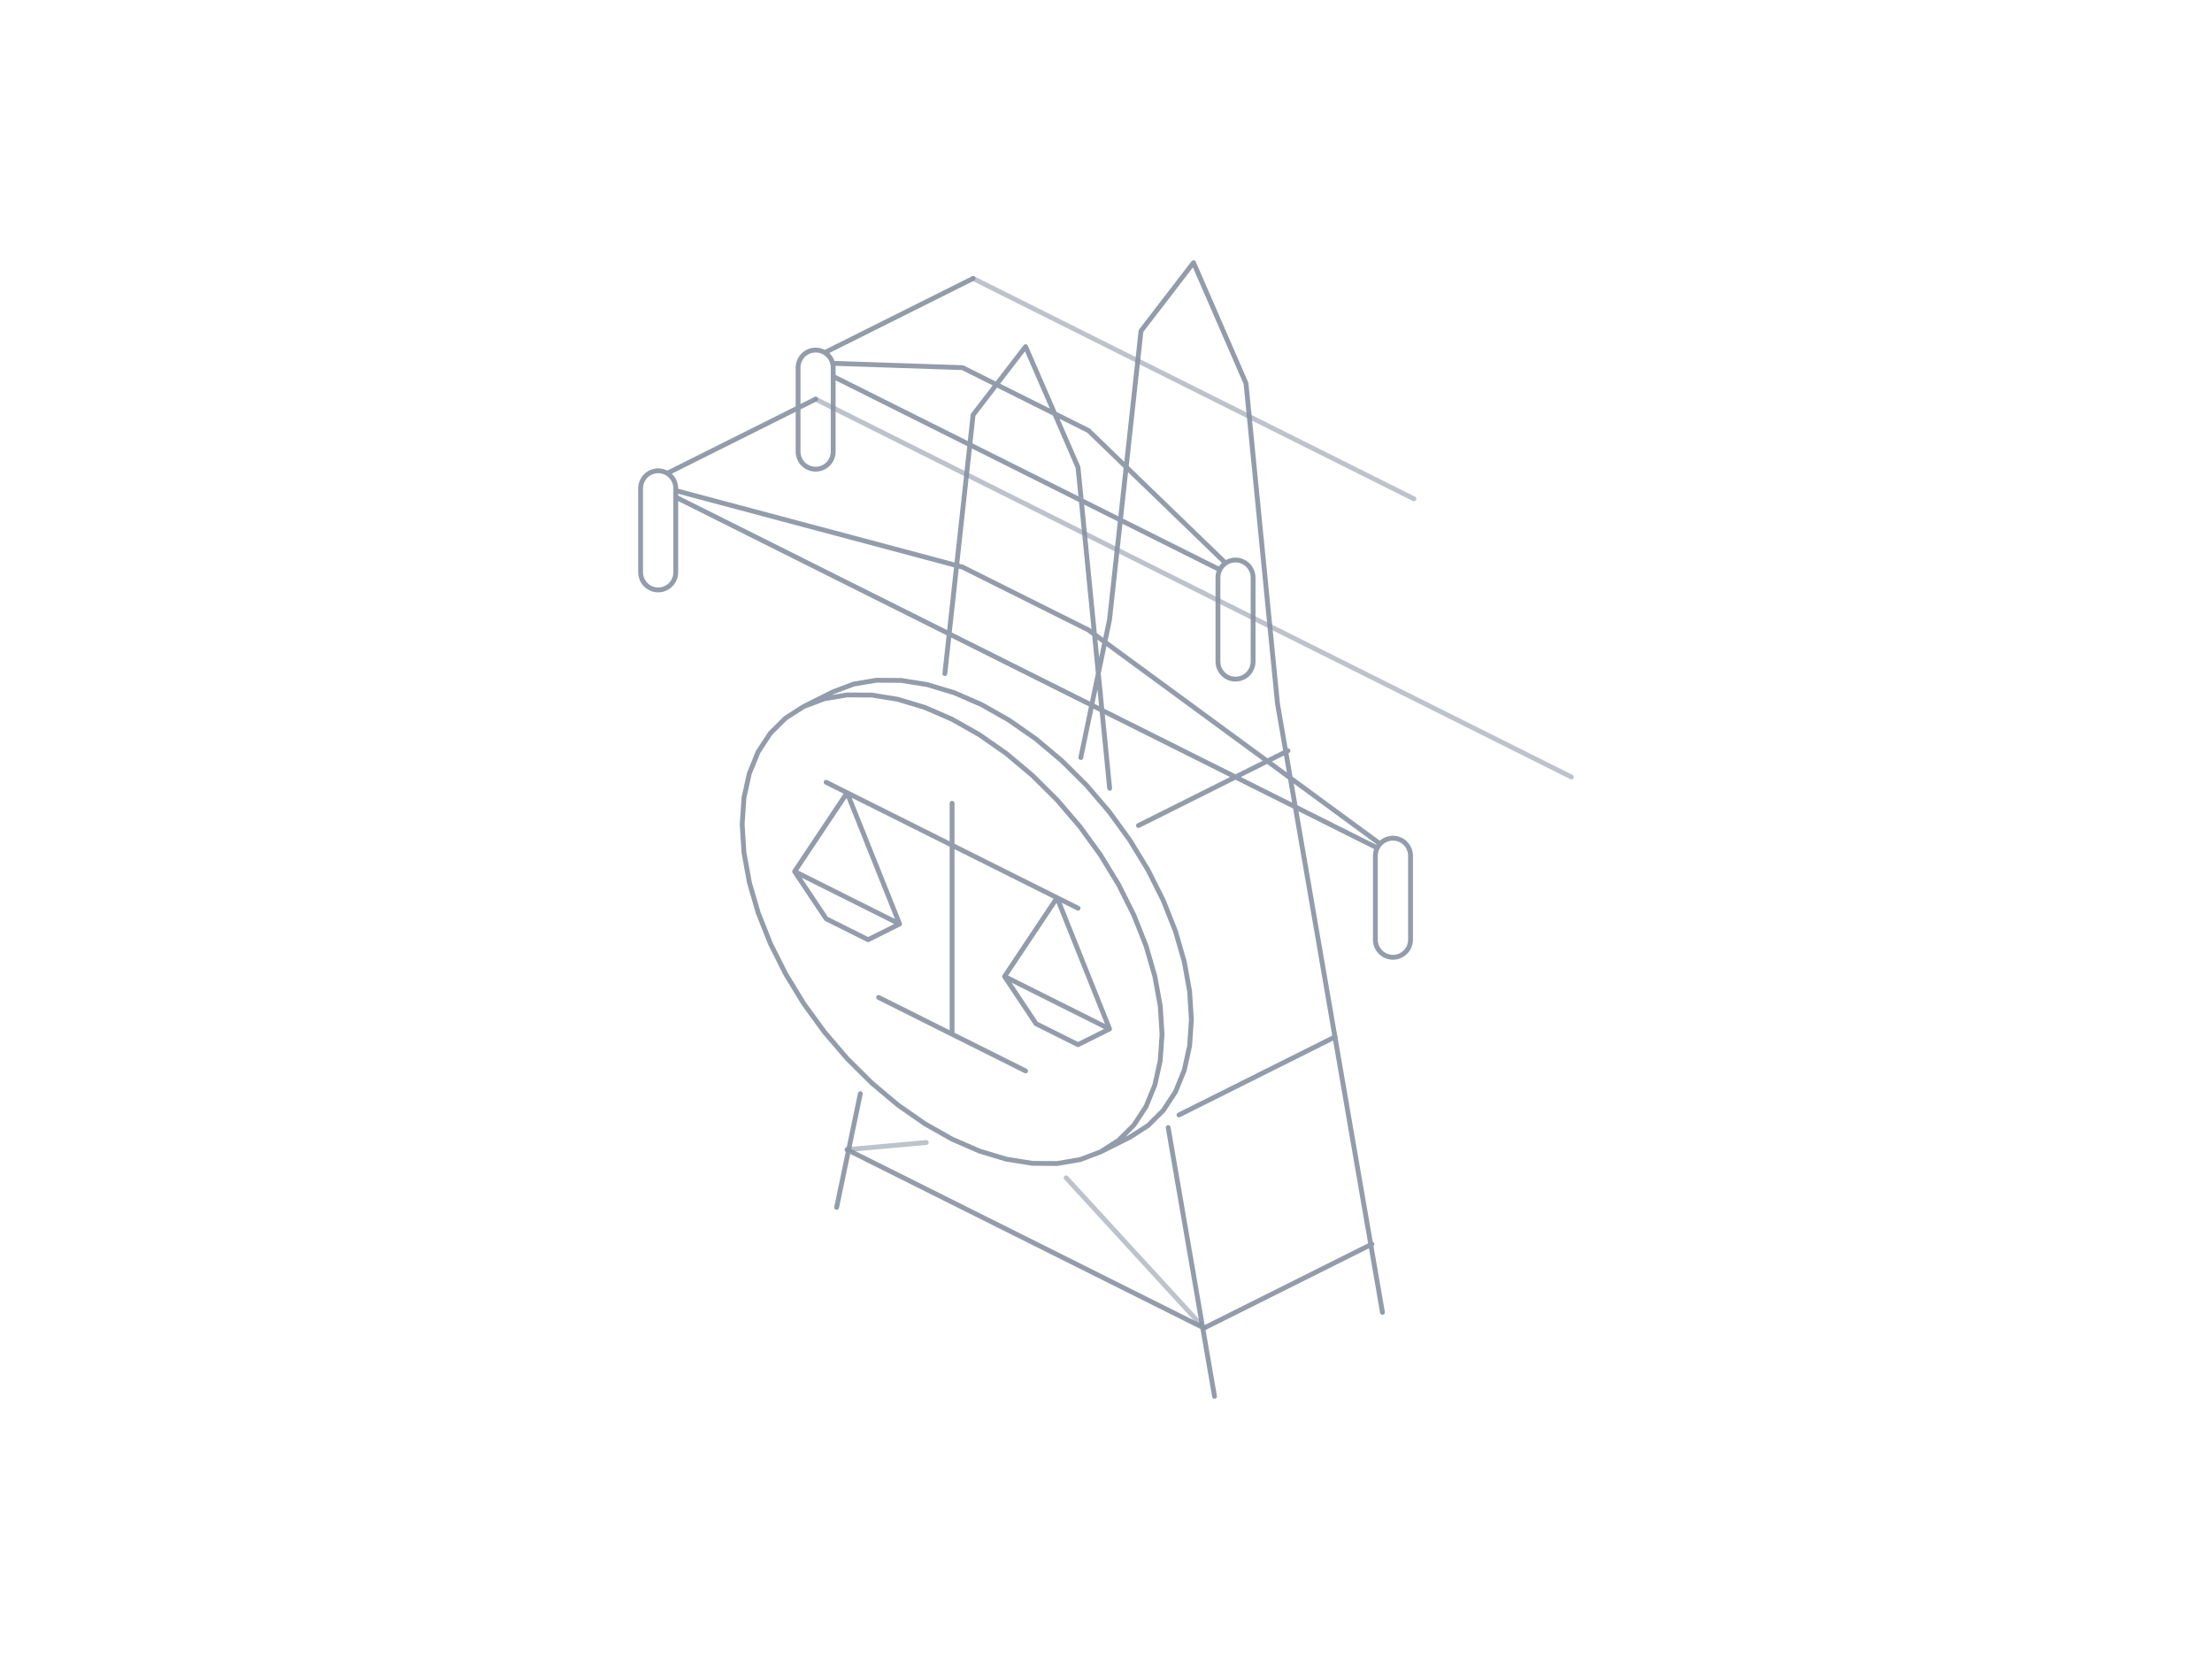
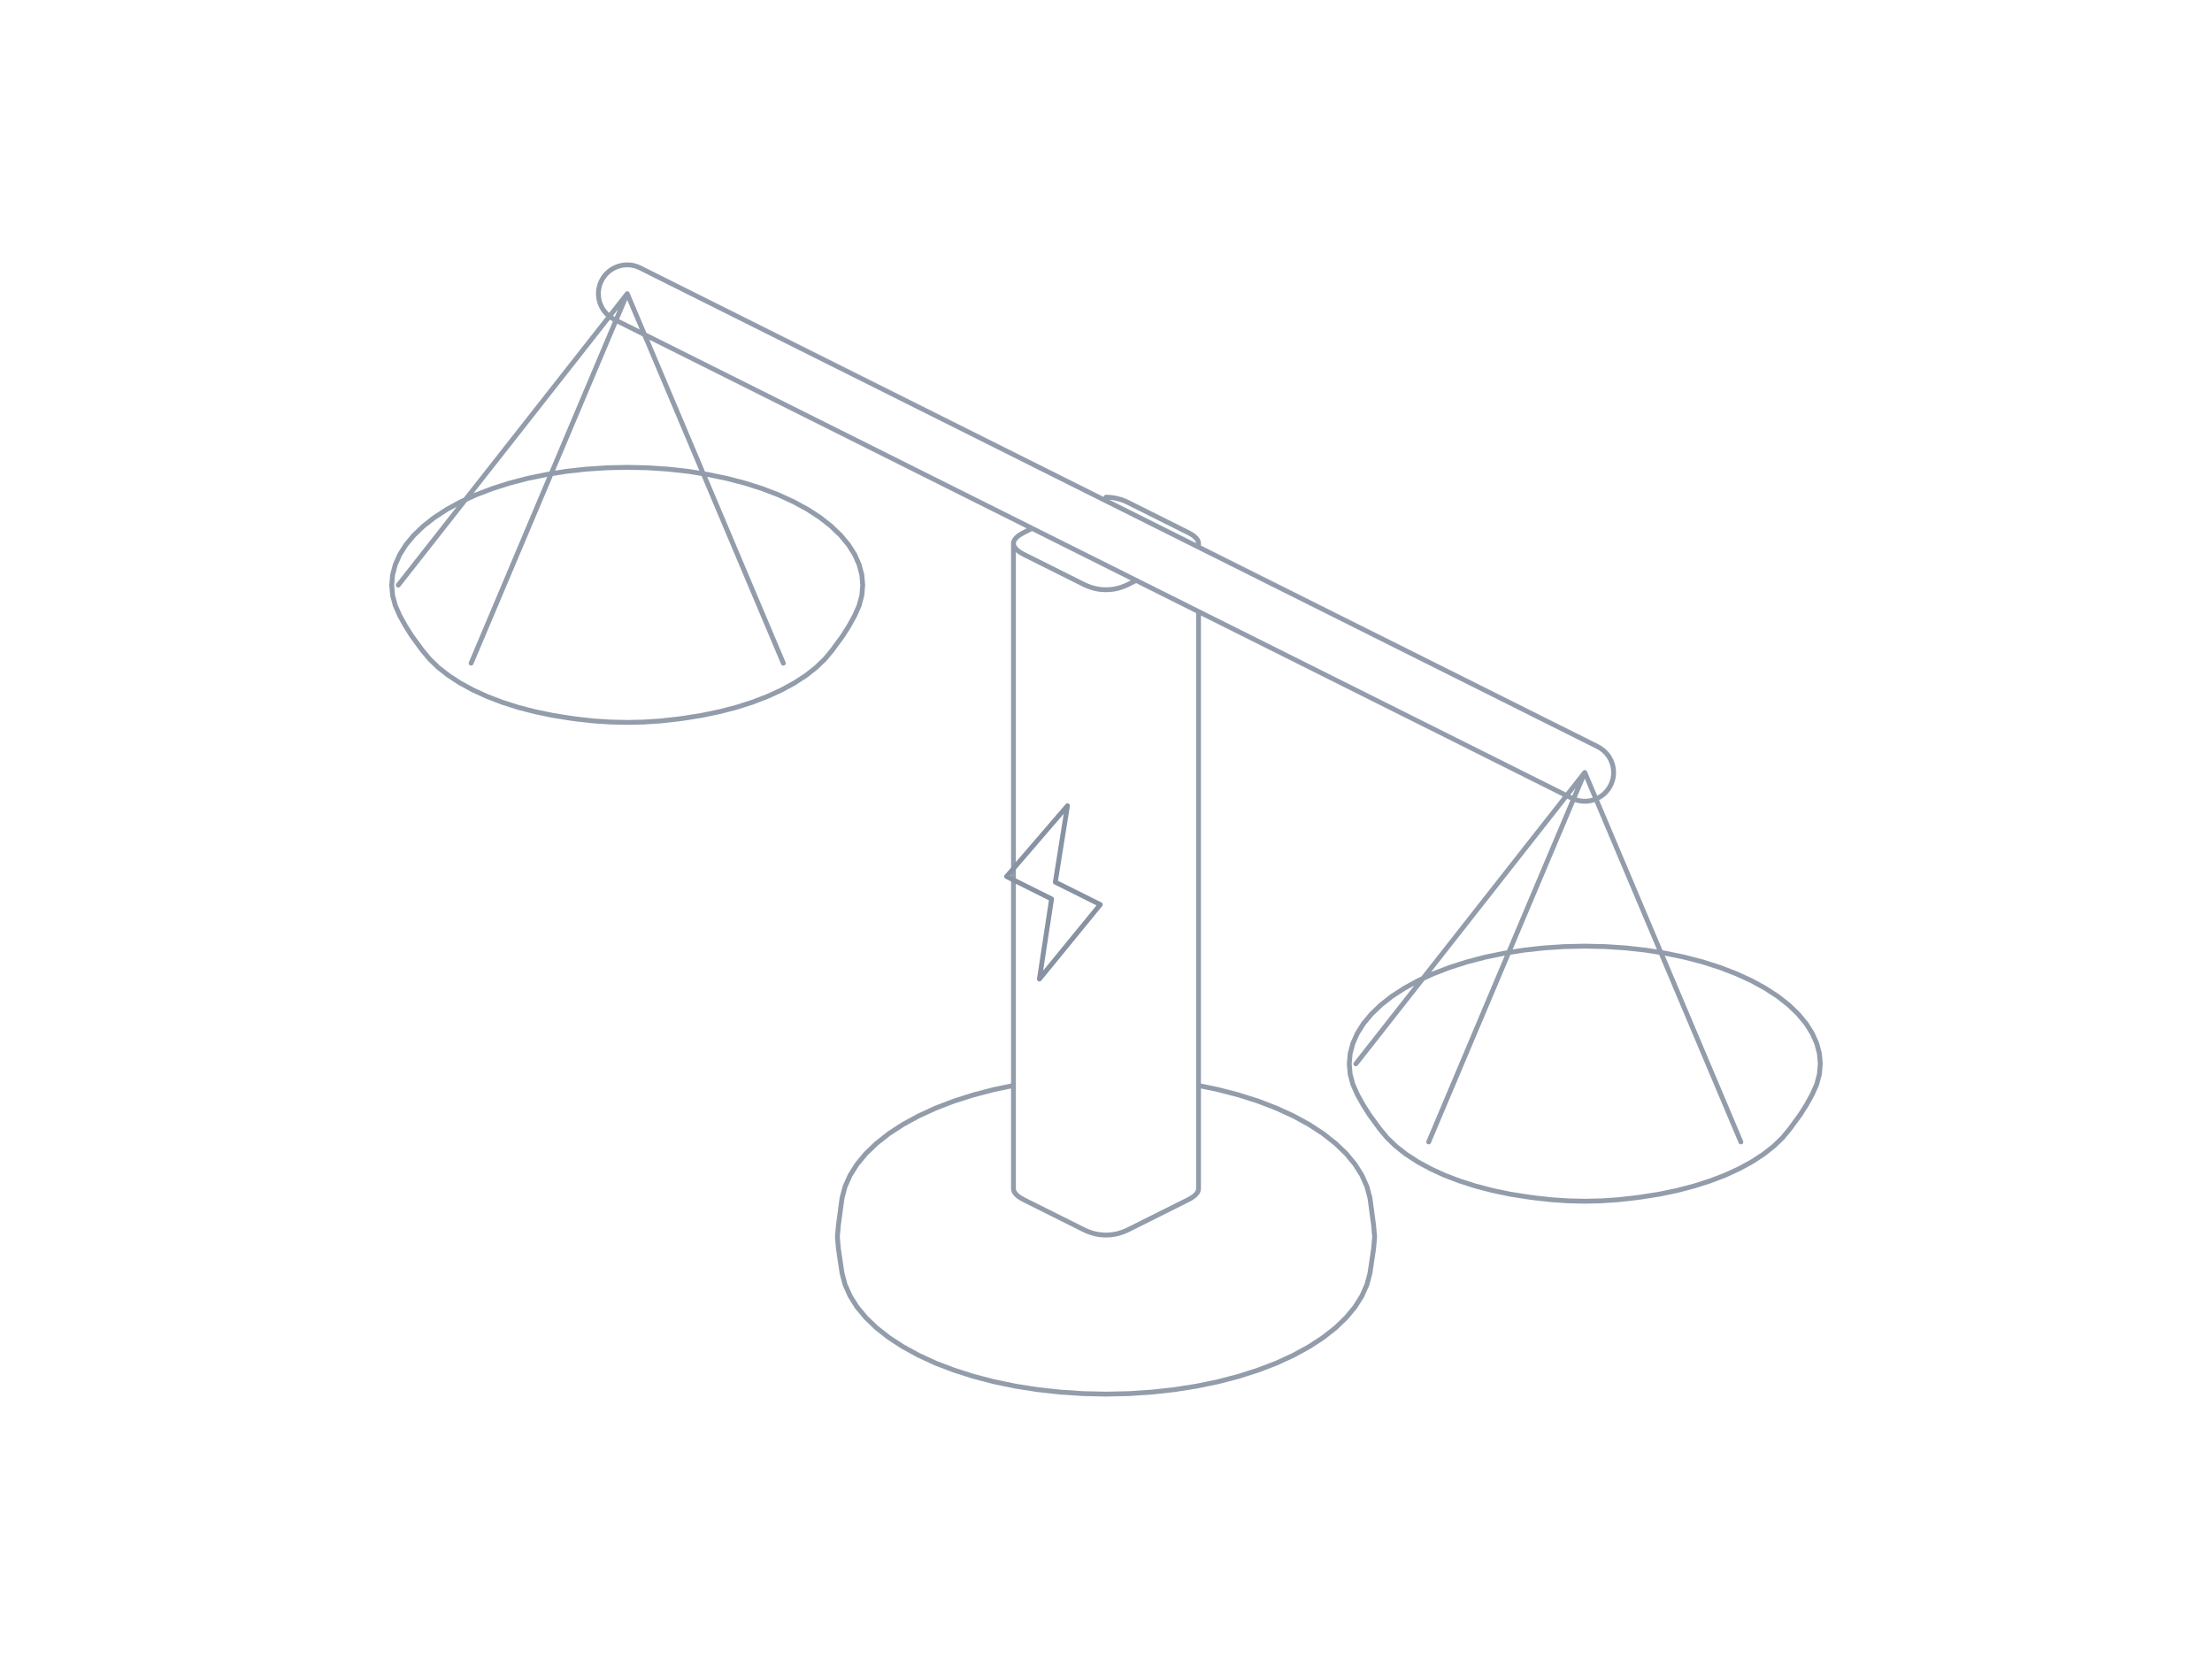
<svg xmlns="http://www.w3.org/2000/svg" viewBox="0 0 480 360" role="img" color="#8792a2" fill="none" stroke="currentColor" stroke-width="1.05" stroke-linecap="round" stroke-linejoin="round">
-   <path vector-effect="non-scaling-stroke" stroke-opacity=".55" d="M183.82,249.47 201.00,247.92 M261.27,288.19 231.36,255.59 M211.16,60.42 306.82,108.25 M176.99,86.61 340.99,168.61" />
-   <path vector-effect="non-scaling-stroke" stroke-opacity=".9" d="M234.53,164.39 240.77,134.44 247.60,71.81 258.99,57.00 270.38,83.19 277.21,152.67 299.99,284.78 M181.55,262.00 186.69,237.32 M205.03,146.17 211.16,90.03 222.55,75.22 233.93,101.42 240.77,170.89 240.80,171.06 M253.49,244.68 263.55,303.00 M183.82,249.47 261.27,288.19 297.71,269.97 M255.84,241.94 289.74,224.99 M247.05,179.14 279.49,162.92 M211.16,60.42 179.32,76.34 M181.04,78.85 208.88,79.78 236.21,93.44 265.69,121.94 M264.38,123.47 181.15,81.86 M173.18,98.00 173.21,98.50 173.31,98.99 173.47,99.46 173.69,99.91 173.96,100.32 174.29,100.70 174.67,101.03 175.08,101.30 175.53,101.52 176.00,101.68 176.49,101.78 176.99,101.81 177.49,101.78 177.98,101.68 178.45,101.52 178.90,101.30 179.31,101.03 179.69,100.70 180.02,100.32 180.29,99.91 180.51,99.46 180.67,98.99 180.77,98.50 180.80,98.00 180.80,79.78 180.77,79.28 180.67,78.79 180.51,78.32 180.29,77.87 180.02,77.46 179.69,77.08 179.31,76.75 178.90,76.47 178.45,76.25 177.98,76.09 177.49,76.00 176.99,75.96 176.49,76.00 176.00,76.09 175.53,76.25 175.08,76.47 174.67,76.75 174.29,77.08 173.96,77.46 173.69,77.87 173.47,78.32 173.31,78.79 173.21,79.28 173.18,79.78 173.18,98.00 M264.29,143.56 264.32,144.05 264.42,144.54 264.58,145.02 264.80,145.46 265.08,145.88 265.40,146.25 265.78,146.58 266.19,146.86 266.64,147.08 267.11,147.24 267.60,147.34 268.10,147.37 268.60,147.34 269.09,147.24 269.56,147.08 270.01,146.86 270.42,146.58 270.80,146.25 271.13,145.88 271.40,145.46 271.62,145.02 271.79,144.54 271.88,144.05 271.92,143.56 271.92,125.33 271.88,124.84 271.79,124.35 271.62,123.87 271.40,123.43 271.13,123.01 270.80,122.64 270.42,122.31 270.01,122.03 269.56,121.81 269.09,121.65 268.60,121.55 268.10,121.52 267.60,121.55 267.11,121.65 266.64,121.81 266.19,122.03 265.78,122.31 265.40,122.64 265.08,123.01 264.80,123.43 264.58,123.87 264.42,124.35 264.32,124.84 264.29,125.33 264.29,143.56 M176.99,86.61 145.15,102.53 M146.99,106.55 208.88,123.06 236.21,136.72 299.19,182.90 M298.55,183.84 146.99,108.05 M139.01,124.19 139.04,124.69 139.14,125.18 139.30,125.65 139.52,126.10 139.80,126.52 140.13,126.89 140.50,127.22 140.92,127.50 141.36,127.72 141.84,127.88 142.33,127.98 142.82,128.01 143.32,127.98 143.81,127.88 144.28,127.72 144.73,127.50 145.15,127.22 145.52,126.89 145.85,126.52 146.13,126.10 146.35,125.65 146.51,125.18 146.60,124.69 146.64,124.19 146.64,105.97 146.60,105.47 146.51,104.99 146.35,104.51 146.13,104.07 145.85,103.65 145.52,103.28 145.15,102.95 144.73,102.67 144.28,102.45 143.81,102.29 143.32,102.19 142.82,102.16 142.33,102.19 141.84,102.29 141.36,102.45 140.92,102.67 140.50,102.95 140.13,103.28 139.80,103.65 139.52,104.07 139.30,104.51 139.14,104.99 139.04,105.47 139.01,105.97 139.01,124.19 M298.45,203.92 298.49,204.41 298.58,204.90 298.74,205.38 298.97,205.82 299.24,206.24 299.57,206.61 299.95,206.94 300.36,207.22 300.81,207.44 301.28,207.60 301.77,207.70 302.27,207.73 302.77,207.70 303.26,207.60 303.73,207.44 304.17,207.22 304.59,206.94 304.96,206.61 305.29,206.24 305.57,205.82 305.79,205.38 305.95,204.90 306.05,204.41 306.08,203.92 306.08,185.69 306.05,185.20 305.95,184.71 305.79,184.23 305.57,183.79 305.29,183.37 304.96,183.00 304.59,182.67 304.17,182.39 303.73,182.17 303.26,182.01 302.77,181.91 302.27,181.88 301.77,181.91 301.28,182.01 300.81,182.17 300.36,182.39 299.95,182.67 299.57,183.00 299.24,183.37 298.97,183.79 298.74,184.23 298.58,184.71 298.49,185.20 298.45,185.69 298.45,203.92 M190.20,147.61 185.25,148.44 180.77,150.13 174.39,153.32 170.46,155.84 167.15,159.13 164.51,163.16 162.60,167.85 161.44,173.11 161.05,178.86 161.44,185.00 162.60,191.43 164.51,198.03 167.15,204.69 170.46,211.30 174.39,217.75 178.87,223.91 183.82,229.70 189.17,235.01 194.81,239.75 200.66,243.83 206.60,247.19 212.55,249.78 218.39,251.54 224.03,252.44 229.38,252.48 234.33,251.65 238.81,249.96 245.19,246.77 249.12,244.25 252.43,240.95 255.07,236.93 256.98,232.24 258.14,226.98 258.53,221.23 258.14,215.09 256.98,208.66 255.07,202.06 252.43,195.40 249.12,188.79 245.19,182.34 240.71,176.17 235.76,170.39 230.41,165.08 224.77,160.34 218.93,156.26 212.98,152.89 207.03,150.31 201.19,148.55 195.55,147.65 190.20,147.61 M252.16,224.42 251.77,218.28 250.60,211.85 248.69,205.25 246.05,198.59 242.74,191.98 238.81,185.53 234.33,179.36 229.38,173.58 224.03,168.27 218.39,163.53 212.55,159.45 206.60,156.08 200.66,153.50 194.81,151.74 189.17,150.83 183.82,150.80 178.87,151.63 174.39,153.32 170.46,155.84 167.15,159.13 164.51,163.16 162.60,167.85 161.44,173.11 161.05,178.86 161.44,185.00 162.60,191.43 164.51,198.03 167.15,204.69 170.46,211.30 174.39,217.75 178.87,223.91 183.82,229.70 189.17,235.01 194.81,239.75 200.66,243.83 206.60,247.19 212.55,249.78 218.39,251.54 224.03,252.44 229.38,252.48 234.33,251.65 238.81,249.96 242.74,247.44 246.05,244.14 248.69,240.12 250.60,235.43 251.77,230.17 252.16,224.42 M206.60,174.31 206.60,224.42 M190.66,216.44 222.55,232.39 M179.27,169.75 233.93,197.08 M172.43,189.11 183.82,172.03 195.21,200.50 M172.43,189.11 179.27,199.36 188.38,203.92 195.21,200.50 172.43,189.11 M217.99,211.89 229.38,194.81 240.77,223.28 M217.99,211.89 224.82,222.14 233.93,226.69 240.77,223.28 217.99,211.89" />
+   <path vector-effect="non-scaling-stroke" stroke-opacity=".9" d="M219.57,235.63 215.70,236.43 211.25,237.59 207.02,238.93 203.04,240.46 199.35,242.15 195.96,244.00 192.90,245.99 190.21,248.11 187.89,250.33 185.97,252.65 184.47,255.04 183.38,257.49 182.72,259.98 181.93,265.87 181.71,268.41 181.93,270.95 182.72,276.28 183.38,278.77 184.47,281.21 185.97,283.61 187.89,285.92 190.21,288.15 192.90,290.26 195.96,292.25 199.35,294.10 203.04,295.80 207.02,297.32 211.25,298.67 215.70,299.83 220.34,300.79 225.12,301.54 230.02,302.08 234.99,302.41 240.00,302.52 245.01,302.41 249.98,302.08 254.88,301.54 259.66,300.79 264.30,299.83 268.75,298.67 272.98,297.32 276.96,295.80 280.65,294.10 280.65,294.10 284.04,292.25 287.10,290.26 289.79,288.15 292.11,285.92 294.03,283.61 295.53,281.21 296.62,278.77 297.28,276.28 298.07,270.95 298.29,268.41 298.07,265.87 297.28,259.98 296.62,257.49 295.53,255.04 294.03,252.65 292.11,250.33 289.79,248.11 287.10,245.99 284.04,244.00 280.65,242.15 276.96,240.46 272.98,238.93 268.75,237.59 264.30,236.43 260.43,235.63 M223.58,114.85 222.23,115.53 221.52,115.92 220.94,116.31 220.49,116.71 220.17,117.12 219.98,117.52 219.92,117.93 219.92,257.96 219.98,258.37 220.17,258.78 220.49,259.18 220.94,259.59 221.52,259.98 222.23,260.37 235.19,266.85 235.97,267.20 236.76,267.49 237.56,267.72 238.37,267.88 239.18,267.97 240.00,268.01 240.82,267.97 241.63,267.88 242.44,267.72 243.24,267.49 244.03,267.20 244.81,266.85 257.77,260.37 258.48,259.98 259.06,259.59 259.51,259.18 259.83,258.78 260.02,258.37 260.08,257.96 260.08,133.11 M260.08,118.33 260.08,117.93 260.02,117.52 259.83,117.12 259.51,116.71 259.06,116.31 258.48,115.92 257.77,115.53 244.81,109.05 244.03,108.69 243.24,108.40 242.44,108.18 241.63,108.02 240.82,107.92 240.00,107.89 M246.16,126.14 244.81,126.82 244.03,127.17 243.24,127.46 242.44,127.69 241.63,127.85 240.82,127.94 240.00,127.97 239.18,127.94 238.37,127.85 237.56,127.69 236.76,127.46 235.97,127.17 235.19,126.82 222.23,120.34 221.52,119.95 220.94,119.55 220.49,119.15 220.17,118.75 219.98,118.34 219.92,117.93 M341.10,173.22 341.85,173.54 342.64,173.75 343.45,173.86 344.27,173.87 345.08,173.77 345.87,173.56 346.63,173.25 347.34,172.84 348.00,172.35 348.58,171.77 349.08,171.13 349.49,170.42 349.81,169.67 350.03,168.88 350.14,168.06 350.14,167.25 350.04,166.43 349.83,165.64 349.52,164.88 349.12,164.17 348.62,163.52 348.05,162.94 347.40,162.44 346.69,162.02 138.90,58.13 138.15,57.81 137.36,57.59 136.55,57.48 135.73,57.48 134.92,57.58 134.13,57.79 133.37,58.10 132.66,58.50 132.00,59.00 131.42,59.57 130.92,60.22 130.51,60.93 130.19,61.68 129.97,62.47 129.86,63.28 129.86,64.10 129.96,64.91 130.17,65.71 130.48,66.46 130.88,67.18 131.38,67.83 131.95,68.41 132.60,68.91 133.31,69.33 341.10,173.22 M127.23,101.80 122.88,102.28 118.63,102.96 114.51,103.81 110.55,104.84 106.79,106.04 103.26,107.39 99.97,108.90 96.96,110.54 94.24,112.31 91.85,114.19 89.79,116.17 88.08,118.23 86.74,120.35 85.78,122.53 85.19,124.74 85.00,126.97 85.19,129.19 85.78,131.40 86.74,133.58 88.04,135.92 89.35,137.99 91.62,141.09 93.20,142.99 95.10,144.83 97.32,146.57 99.84,148.21 102.63,149.73 105.67,151.12 108.95,152.38 112.43,153.49 116.10,154.44 119.91,155.23 123.85,155.86 125.36,156.06 128.90,156.45 132.49,156.68 136.11,156.76 139.72,156.68 143.32,156.45 146.85,156.06 148.36,155.86 152.30,155.23 156.11,154.44 159.78,153.49 163.26,152.38 166.54,151.12 169.58,149.73 172.37,148.21 174.89,146.57 177.11,144.83 179.01,142.99 180.59,141.09 182.86,137.99 184.17,135.92 185.47,133.58 186.43,131.40 187.02,129.19 187.21,126.97 187.02,124.74 186.43,122.53 185.47,120.35 184.13,118.23 182.42,116.17 180.36,114.19 177.97,112.31 175.25,110.54 172.24,108.90 168.96,107.39 165.42,106.04 161.66,104.84 157.70,103.81 153.58,102.96 149.33,102.28 144.98,101.80 140.56,101.51 136.11,101.41 131.65,101.51 127.23,101.80 M136.11,63.73 169.98,143.91 M136.11,63.73 102.23,143.91 M136.11,63.73 86.42,126.97 M335.02,205.70 330.67,206.18 326.42,206.85 322.30,207.70 318.34,208.73 314.58,209.93 311.04,211.29 307.76,212.79 304.75,214.44 302.03,216.20 299.64,218.08 297.58,220.06 295.87,222.12 294.53,224.25 293.57,226.42 292.98,228.63 292.79,230.86 292.98,233.09 293.57,235.30 294.53,237.47 295.83,239.81 297.14,241.88 299.41,244.98 300.99,246.89 302.89,248.72 305.11,250.46 307.63,252.10 310.42,253.62 313.46,255.02 316.74,256.27 320.22,257.38 323.89,258.34 327.70,259.13 331.64,259.75 333.15,259.95 336.68,260.34 340.28,260.58 343.89,260.66 347.51,260.58 351.10,260.34 354.64,259.95 356.15,259.75 360.09,259.13 363.90,258.34 367.57,257.38 371.05,256.27 374.33,255.02 377.37,253.62 377.37,253.62 380.16,252.10 382.68,250.46 384.90,248.72 386.80,246.89 388.38,244.98 390.65,241.88 391.96,239.81 393.26,237.47 394.22,235.30 394.81,233.09 395.00,230.86 394.81,228.63 394.22,226.42 393.26,224.25 391.92,222.12 390.21,220.06 388.15,218.08 385.76,216.20 383.04,214.44 380.03,212.79 376.74,211.29 373.21,209.93 369.45,208.73 365.49,207.70 361.37,206.85 357.12,206.18 352.77,205.70 348.35,205.41 343.89,205.31 339.44,205.41 335.02,205.70 M343.89,167.62 377.77,247.80 M343.89,167.62 310.02,247.80 M343.89,167.62 294.21,230.86" />
+   <path vector-effect="non-scaling-stroke" stroke-opacity="1" d="M231.64,174.85 218.43,190.20 228.19,195.07 225.55,212.45 238.76,196.29 229.00,191.42 231.64,174.85" />
</svg>
